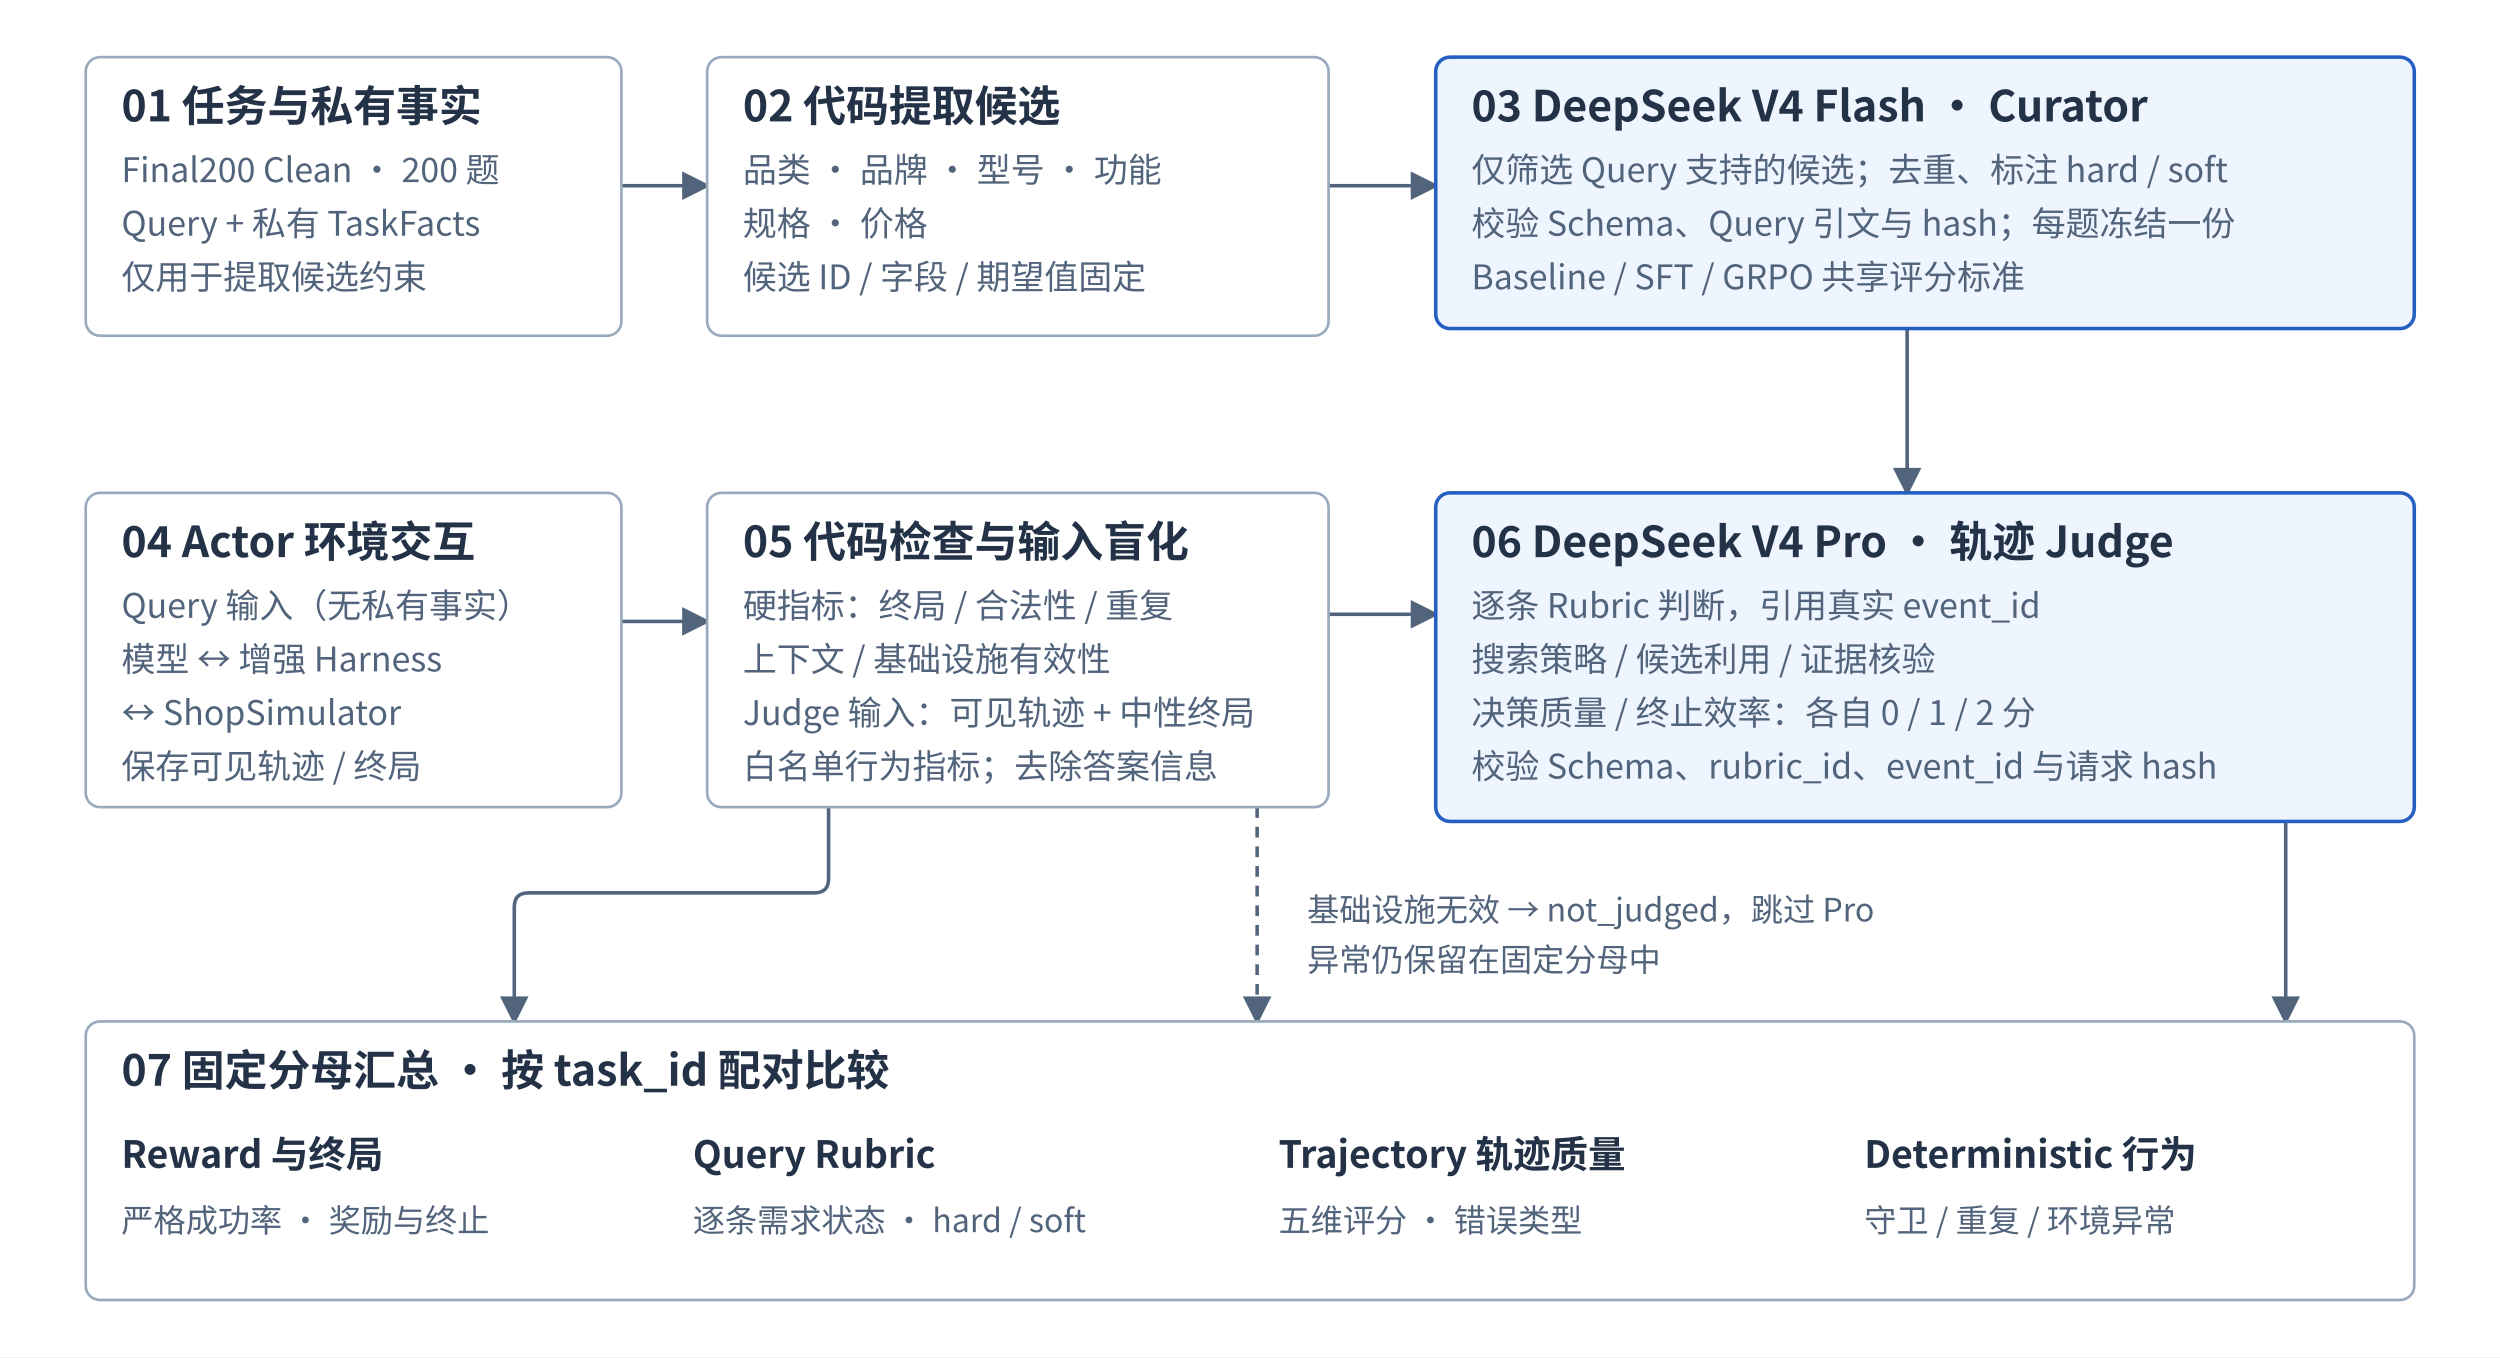
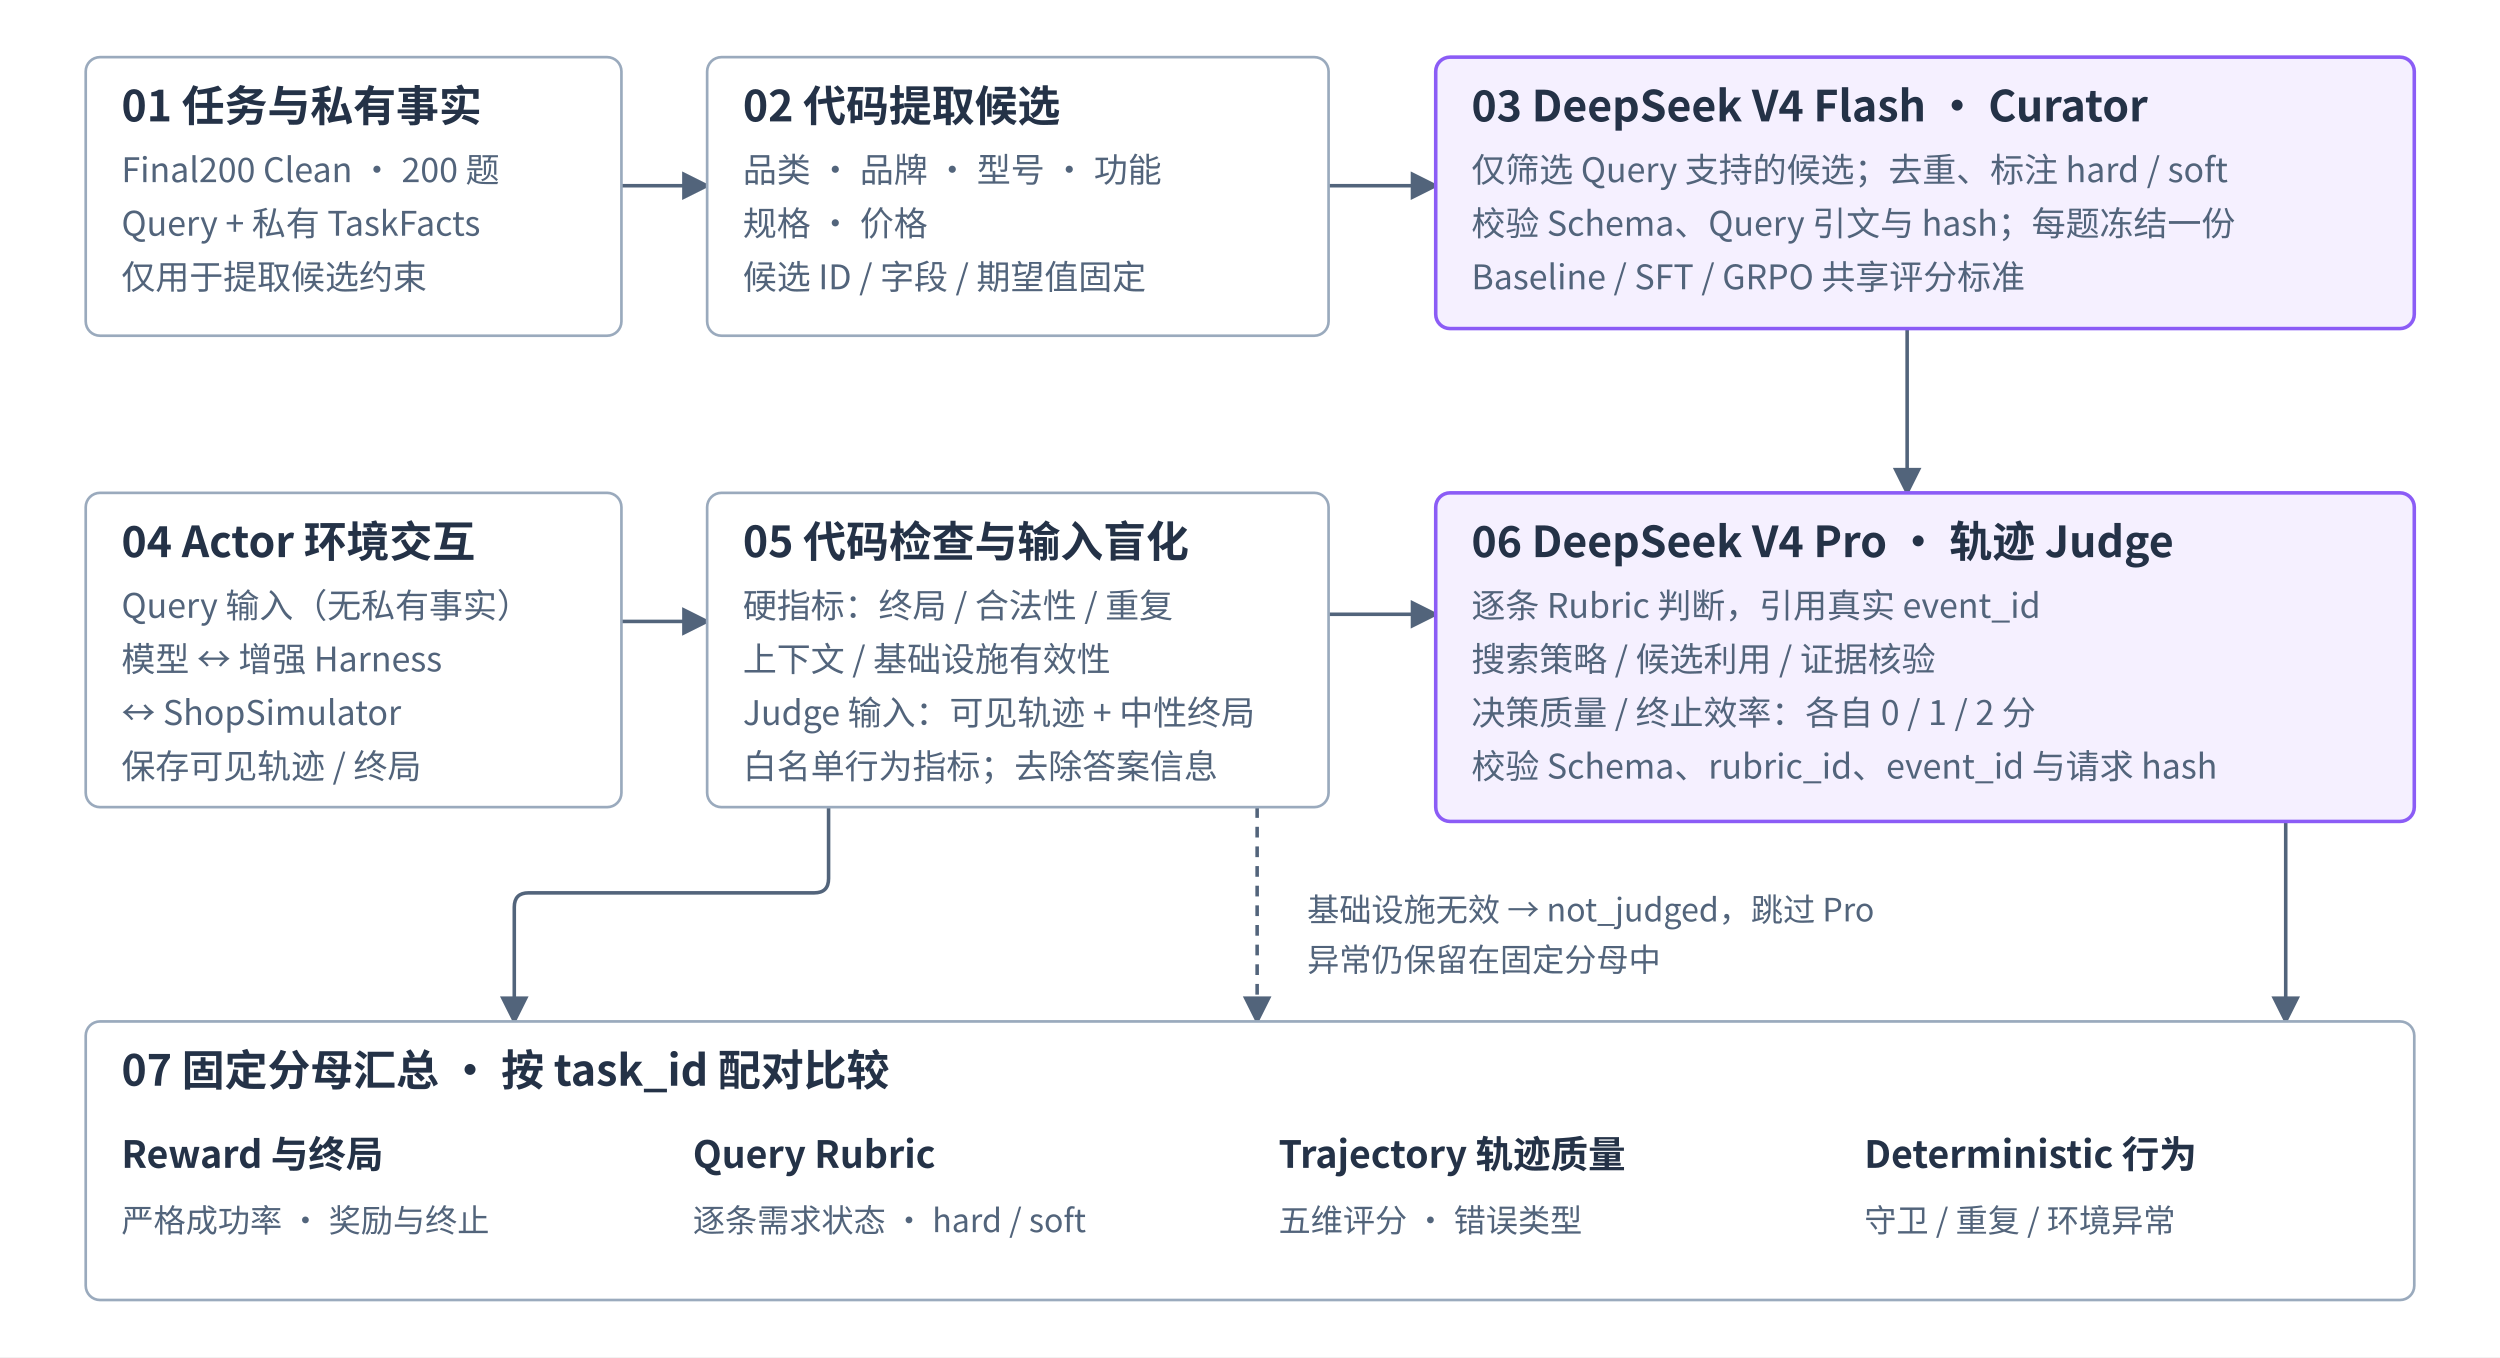
<svg xmlns="http://www.w3.org/2000/svg" width="1400" height="760" viewBox="0 0 1400 760" role="img" aria-labelledby="evaluation-pipeline-title evaluation-pipeline-desc" id="evaluation-pipeline-root">
  <defs>
    <style>#evaluation-pipeline-root { font-family: "Noto Sans CJK SC","PingFang SC","Microsoft YaHei",sans-serif; }
      #evaluation-pipeline-root .diagram-container { overflow-x:auto }
      #evaluation-pipeline-root text { font-family:"Noto Sans CJK SC","PingFang SC","Microsoft YaHei",sans-serif }</style>
    <marker id="evaluation-pipeline-arrow" markerWidth="8" markerHeight="8" refX="7" refY="4" orient="auto">
      <path d="M0 0 L8 4 L0 8 Z" fill="#52647b" />
    </marker>
  </defs>
  <rect width="1400" height="760" fill="#ffffff" />
  <g transform="translate(0 -132)">
    <path d="M348 236 H396" fill="none" stroke="#52647b" stroke-width="2" marker-end="url(#evaluation-pipeline-arrow)" />
    <path d="M744 236 H804" fill="none" stroke="#52647b" stroke-width="2" marker-end="url(#evaluation-pipeline-arrow)" />
    <path d="M1068 316 V408" fill="none" stroke="#52647b" stroke-width="2" marker-end="url(#evaluation-pipeline-arrow)" />
    <path d="M348 480 H396" fill="none" stroke="#52647b" stroke-width="2" marker-end="url(#evaluation-pipeline-arrow)" />
    <path d="M744 476 H804" fill="none" stroke="#52647b" stroke-width="2" marker-end="url(#evaluation-pipeline-arrow)" />
    <path d="M464 584 V624 Q464 632 456 632 H296 Q288 632 288 640 V704" fill="none" stroke="#52647b" stroke-width="2" marker-end="url(#evaluation-pipeline-arrow)" />
    <path d="M704 584 V704" fill="none" stroke="#52647b" stroke-width="2" stroke-dasharray="6 5" marker-end="url(#evaluation-pipeline-arrow)" />
    <path d="M1280 592 V704" fill="none" stroke="#52647b" stroke-width="2" marker-end="url(#evaluation-pipeline-arrow)" />
    <g data-node="true">
      <rect x="48" y="164" width="300" height="156" rx="8" fill="#ffffff" stroke="#9aaabd" stroke-width="1.5" />
      <text x="68" y="200" font-size="24" fill="#243247" font-weight="600">01  任务与私有事实</text>
      <text x="68" y="234" font-size="19" fill="#52647b" font-weight="400">Final200 Clean · 200 题</text>
      <text x="68" y="264" font-size="19" fill="#52647b" font-weight="400">Query + 私有 TaskFacts</text>
      <text x="68" y="294" font-size="19" fill="#52647b" font-weight="400">仅用于提取候选约束</text>
    </g>
    <g data-node="true">
      <rect x="396" y="164" width="348" height="156" rx="8" fill="#ffffff" stroke="#9aaabd" stroke-width="1.5" />
      <text x="416" y="200" font-size="24" fill="#243247" font-weight="600">02  代码提取候选</text>
      <text x="416" y="234" font-size="19" fill="#52647b" font-weight="400">品类 · 品牌 · 型号 · 功能</text>
      <text x="416" y="264" font-size="19" fill="#52647b" font-weight="400">规格 · 价格</text>
      <text x="416" y="294" font-size="19" fill="#52647b" font-weight="400">候选 ID / 字段 / 期望值固定</text>
    </g>
    <g data-node="true">
-       <rect x="804" y="164" width="548" height="152" rx="8" fill="#eef5ff" stroke="#245fc1" stroke-width="2" />
+       <rect x="804" y="164" width="548" height="152" rx="8" fill="#f5f0ff" stroke="#8b5cf6" stroke-width="2" />
      <text x="824" y="200" font-size="24" fill="#243247" font-weight="600">03  DeepSeek V4 Flash · Curator</text>
      <text x="824" y="234" font-size="19" fill="#52647b" font-weight="400">仅筛选 Query 支持的候选；去重、标注 hard / soft</text>
      <text x="824" y="264" font-size="19" fill="#52647b" font-weight="400">校验 Schema、Query 引文与 hash；每题冻结一份</text>
      <text x="824" y="294" font-size="19" fill="#52647b" font-weight="400">Baseline / SFT / GRPO 共享评分标准</text>
    </g>
    <g data-node="true">
      <rect x="48" y="408" width="300" height="176" rx="8" fill="#ffffff" stroke="#9aaabd" stroke-width="1.5" />
      <text x="68" y="444" font-size="24" fill="#243247" font-weight="600">04  Actor 环境交互</text>
      <text x="68" y="478" font-size="19" fill="#52647b" font-weight="400">Query 输入（无私有事实）</text>
      <text x="68" y="508" font-size="19" fill="#52647b" font-weight="400">模型 ↔ 增强 Harness</text>
      <text x="68" y="538" font-size="19" fill="#52647b" font-weight="400">↔ ShopSimulator</text>
      <text x="68" y="568" font-size="19" fill="#52647b" font-weight="400">保存可见轨迹 / 终局</text>
    </g>
    <g data-node="true">
      <rect x="396" y="408" width="348" height="176" rx="8" fill="#ffffff" stroke="#9aaabd" stroke-width="1.5" />
      <text x="416" y="444" font-size="24" fill="#243247" font-weight="600">05  代码检查与输入盲化</text>
      <text x="416" y="478" font-size="19" fill="#52647b" font-weight="400">硬指标：终局 / 合法性 / 重复</text>
      <text x="416" y="508" font-size="19" fill="#52647b" font-weight="400">上下文 / 基础设施有效性</text>
      <text x="416" y="538" font-size="19" fill="#52647b" font-weight="400">Judge 输入：可见轨迹 + 中性终局</text>
      <text x="416" y="568" font-size="19" fill="#52647b" font-weight="400">白名单行为指标；去除答案信息</text>
    </g>
    <g data-node="true">
-       <rect x="804" y="408" width="548" height="184" rx="8" fill="#eef5ff" stroke="#245fc1" stroke-width="2" />
+       <rect x="804" y="408" width="548" height="184" rx="8" fill="#f5f0ff" stroke="#8b5cf6" stroke-width="2" />
      <text x="824" y="444" font-size="24" fill="#243247" font-weight="600">06  DeepSeek V4 Pro · 轨迹 Judge</text>
      <text x="824" y="478" font-size="19" fill="#52647b" font-weight="400">逐条 Rubric 判断，引用真实 event_id</text>
      <text x="824" y="508" font-size="19" fill="#52647b" font-weight="400">搜索策略 / 候选利用 / 证据核验</text>
      <text x="824" y="538" font-size="19" fill="#52647b" font-weight="400">决策质量 / 终止效率：各自 0 / 1 / 2 分</text>
      <text x="824" y="568" font-size="19" fill="#52647b" font-weight="400">校验 Schema、rubric_id、event_id 与请求 hash</text>
    </g>
    <rect x="724" y="624" width="510" height="60" fill="#fff" />
    <text x="732" y="648" font-size="18" fill="#52647b" font-weight="400">基础设施无效 → not_judged，跳过 Pro</text>
    <text x="732" y="676" font-size="18" fill="#52647b" font-weight="400">异常仍保留在固定分母中</text>
    <g data-node="true">
      <rect x="48" y="704" width="1304" height="156" rx="8" fill="#ffffff" stroke="#9aaabd" stroke-width="1.5" />
      <text x="68" y="740" font-size="24" fill="#243247" font-weight="600">07  固定分母汇总 · 按 task_id 配对比较</text>
    </g>
    <text x="68" y="786" font-size="21" fill="#243247" font-weight="600">Reward 与终局</text>
    <text x="68" y="822" font-size="18" fill="#52647b" font-weight="400">严格成功率 · 奖励与终止</text>
    <text x="388" y="786" font-size="21" fill="#243247" font-weight="600">Query Rubric</text>
    <text x="388" y="822" font-size="18" fill="#52647b" font-weight="400">逐条需求状态 · hard / soft</text>
    <text x="716" y="786" font-size="21" fill="#243247" font-weight="600">Trajectory 轨迹质量</text>
    <text x="716" y="822" font-size="18" fill="#52647b" font-weight="400">五维评分 · 错误类型</text>
    <text x="1044" y="786" font-size="21" fill="#243247" font-weight="600">Deterministic 行为</text>
    <text x="1044" y="822" font-size="18" fill="#52647b" font-weight="400">守卫 / 重复 / 环境异常</text>
  </g>
</svg>
